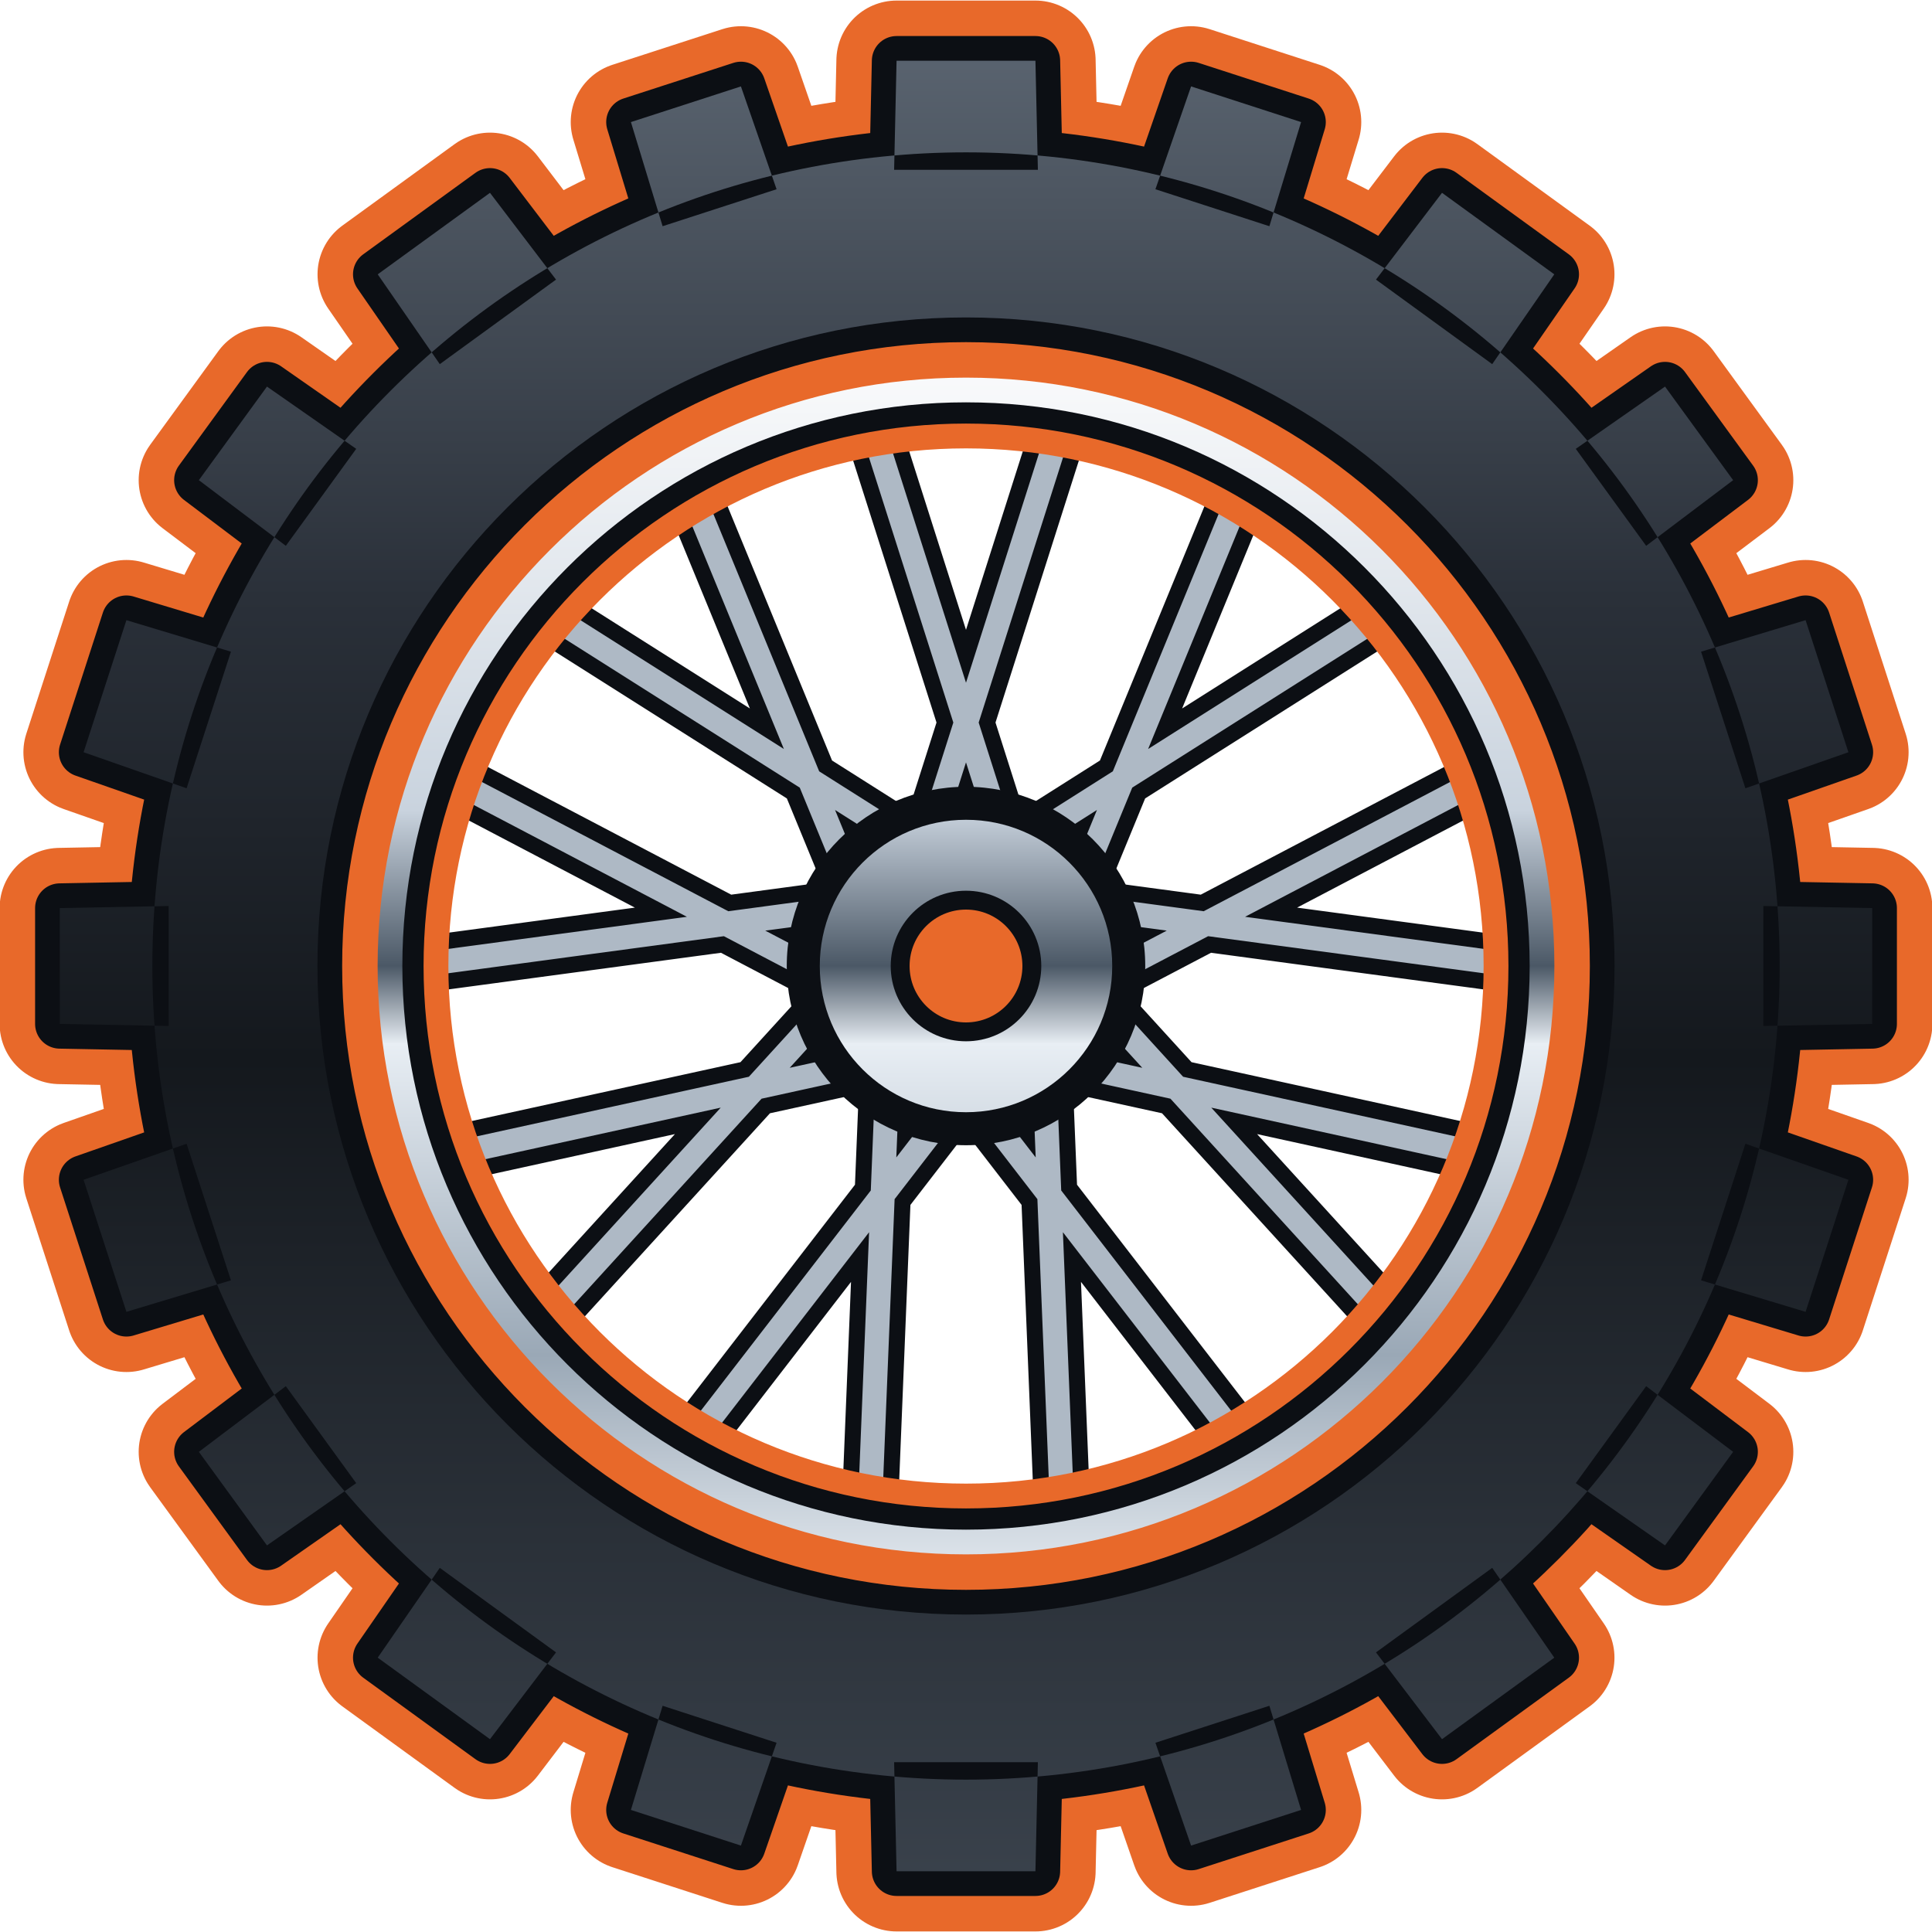
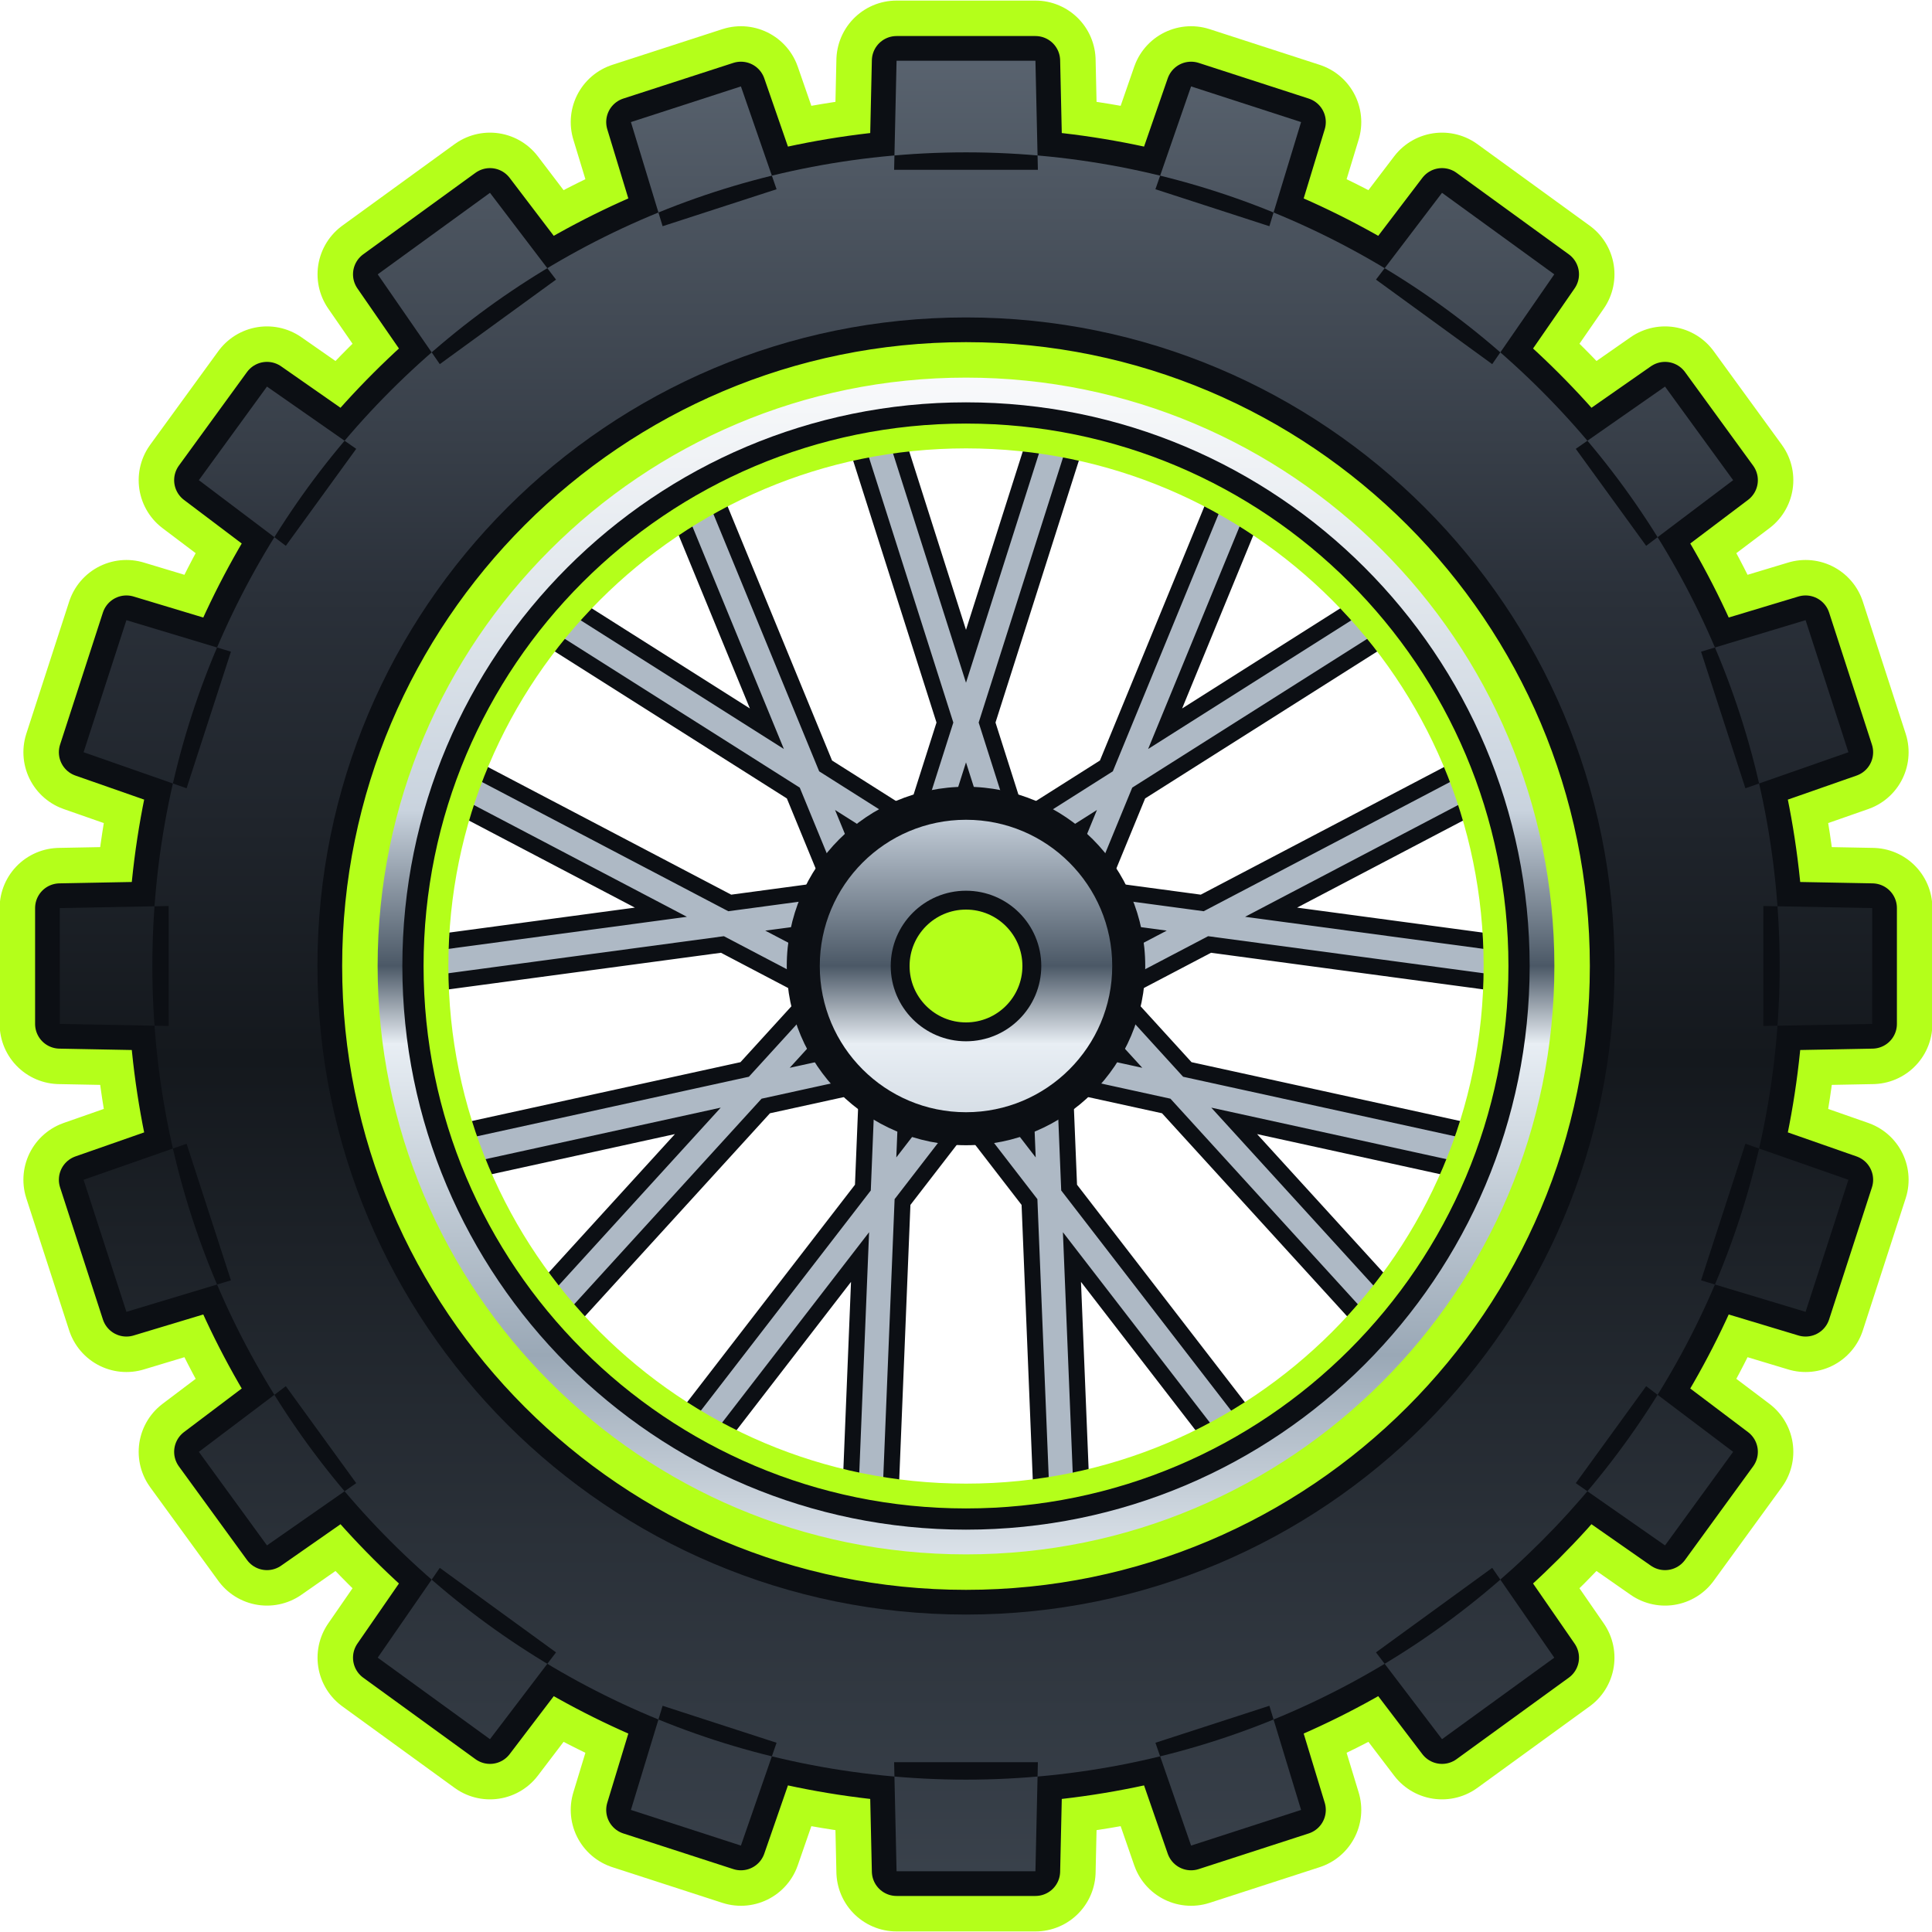
<svg xmlns="http://www.w3.org/2000/svg" viewBox="0 0 1024 1024" width="1024" height="1024">
  <defs>
    <linearGradient id="ch" x1="0" y1="168.25" x2="0" y2="855.75" gradientUnits="userSpaceOnUse">
      <stop offset="0" stop-color="#ffffff" />
      <stop offset=".38" stop-color="#c9d3de" />
      <stop offset=".5" stop-color="#4b5866" />
      <stop offset=".56" stop-color="#e8eef4" />
      <stop offset=".8" stop-color="#9aa8b6" />
      <stop offset="1" stop-color="#eef3f8" />
    </linearGradient>
    <linearGradient id="rb" x1="0" y1="23" x2="0" y2="1001" gradientUnits="userSpaceOnUse">
      <stop offset="0" stop-color="#5a6470" />
      <stop offset=".3" stop-color="#2a3039" />
      <stop offset=".55" stop-color="#14181d" />
      <stop offset="1" stop-color="#3a424c" />
    </linearGradient>
  </defs>
  <path d="M564.9,479.6 L805.8,512.0 M550.6,560.5 L788.0,612.5 M573.3,521.2 L737.0,700.8 M510.4,574.0 L658.9,766.4 M553.1,558.4 L563.0,801.3 M470.9,558.4 L461.0,801.3 M513.6,574.0 L365.1,766.4 M450.7,521.2 L287.0,700.8 M473.4,560.5 L236.0,612.5 M459.1,479.6 L218.2,512.0 M451.2,524.4 L236.0,411.5 M492.3,453.2 L287.0,323.2 M457.5,482.4 L365.1,257.6 M534.7,454.3 L461.0,222.7 M489.3,454.3 L563.0,222.7 M566.5,482.4 L658.9,257.6 M531.7,453.2 L737.0,323.2 M572.8,524.4 L788.0,411.5" stroke="#0c0f14" stroke-width="29.8" stroke-linecap="round" />
  <path d="M564.9,479.6 L805.8,512.0 M550.6,560.5 L788.0,612.5 M573.3,521.2 L737.0,700.8 M510.4,574.0 L658.9,766.4 M553.1,558.4 L563.0,801.3 M470.9,558.4 L461.0,801.3 M513.6,574.0 L365.1,766.4 M450.7,521.2 L287.0,700.8 M473.4,560.5 L236.0,612.5 M459.1,479.6 L218.2,512.0 M451.2,524.4 L236.0,411.5 M492.3,453.2 L287.0,323.2 M457.5,482.4 L365.1,257.6 M534.7,454.3 L461.0,222.7 M489.3,454.3 L563.0,222.7 M566.5,482.4 L658.9,257.6 M531.7,453.2 L737.0,323.2 M572.8,524.4 L788.0,411.5" stroke="#aeb9c5" stroke-width="12.8" stroke-linecap="round" />
-   <path fill-rule="evenodd" d="M173.25,512 a338.75,338.75 0 1,0 677.5,0 a338.75,338.75 0 1,0 -677.5,0Z M213.25,512 a298.75,298.75 0 1,1 597.5,0 a298.75,298.75 0 1,1 -597.5,0Z" fill="#e8692a" stroke="#e8692a" stroke-width="48.8" stroke-linejoin="round" />
+   <path fill-rule="evenodd" d="M173.25,512 a338.75,338.75 0 1,0 677.5,0 a338.75,338.75 0 1,0 -677.5,0Z M213.25,512 a298.75,298.75 0 1,1 597.5,0 a298.75,298.75 0 1,1 -597.5,0Z" fill="#b4ff1a" stroke="#b4ff1a" stroke-width="48.8" stroke-linejoin="round" />
  <path fill-rule="evenodd" d="M173.25,512 a338.75,338.75 0 1,0 677.5,0 a338.75,338.75 0 1,0 -677.5,0Z M213.25,512 a298.75,298.75 0 1,1 597.5,0 a298.75,298.75 0 1,1 -597.5,0Z" fill="#0c0f14" stroke="#0c0f14" stroke-width="22.5" stroke-linejoin="round" />
  <path fill-rule="evenodd" d="M173.25,512 a338.75,338.75 0 1,0 677.5,0 a338.75,338.75 0 1,0 -677.5,0Z M213.25,512 a298.75,298.75 0 1,1 597.5,0 a298.75,298.75 0 1,1 -597.5,0Z" fill="url(#ch)" />
-   <path fill-rule="evenodd" d="M80.75,512 a431.25,431.25 0 1,0 862.5,0 a431.25,431.25 0 1,0 -862.5,0Z M168.25,512 a343.75,343.75 0 1,1 687.5,0 a343.75,343.75 0 1,1 -687.5,0Z M934.6,480.2 L992.3,481.3 L992.3,542.7 L934.6,543.8Z M925.1,606.2 L979.7,625.3 L957.0,695.3 L901.6,678.6Z M872.5,734.7 L918.6,769.5 L882.5,819.1 L835.2,786.1Z M790.9,831.0 L823.8,878.6 L764.3,921.8 L729.3,875.8Z M672.8,904.1 L689.6,959.3 L631.3,978.2 L612.4,923.7Z M550.1,934.0 L548.8,991.8 L475.2,991.8 L473.9,934.0Z M411.6,923.7 L392.7,978.2 L334.4,959.3 L351.2,904.1Z M294.7,875.8 L259.7,921.8 L200.2,878.6 L233.1,831.0Z M188.8,786.1 L141.5,819.1 L105.4,769.5 L151.5,734.7Z M122.4,678.6 L67.0,695.3 L44.3,625.3 L98.9,606.2Z M89.4,543.8 L31.7,542.7 L31.7,481.3 L89.4,480.2Z M98.9,417.8 L44.3,398.7 L67.0,328.7 L122.4,345.4Z M151.5,289.3 L105.4,254.5 L141.5,204.9 L188.8,237.9Z M233.1,193.0 L200.2,145.4 L259.7,102.2 L294.7,148.2Z M351.2,119.9 L334.4,64.7 L392.7,45.8 L411.6,100.3Z M473.9,90.0 L475.2,32.2 L548.8,32.2 L550.1,90.0Z M612.4,100.3 L631.3,45.8 L689.6,64.7 L672.8,119.9Z M729.3,148.2 L764.3,102.2 L823.8,145.4 L790.9,193.0Z M835.2,237.9 L882.5,204.9 L918.6,254.5 L872.5,289.3Z M901.6,345.4 L957.0,328.7 L979.7,398.7 L925.1,417.8Z" fill="#e8692a" stroke="#e8692a" stroke-width="63.8" stroke-linejoin="round" />
+   <path fill-rule="evenodd" d="M80.75,512 a431.25,431.25 0 1,0 862.5,0 a431.25,431.25 0 1,0 -862.5,0Z M168.25,512 a343.75,343.75 0 1,1 687.5,0 a343.75,343.75 0 1,1 -687.5,0Z M934.6,480.2 L992.3,481.3 L992.3,542.7 L934.6,543.8Z M925.1,606.2 L979.7,625.3 L957.0,695.3 L901.6,678.6Z M872.5,734.7 L918.6,769.5 L882.5,819.1 L835.2,786.1Z M790.9,831.0 L823.8,878.6 L764.3,921.8 L729.3,875.8Z M672.8,904.1 L689.6,959.3 L631.3,978.2 L612.4,923.7Z M550.1,934.0 L548.8,991.8 L475.2,991.8 L473.9,934.0Z M411.6,923.7 L392.7,978.2 L334.4,959.3 L351.2,904.1Z M294.7,875.8 L259.7,921.8 L200.2,878.6 L233.1,831.0Z M188.8,786.1 L141.5,819.1 L105.4,769.5 L151.5,734.7Z M122.4,678.6 L67.0,695.3 L44.3,625.3 L98.9,606.2Z M89.4,543.8 L31.7,542.7 L31.7,481.3 L89.4,480.2Z M98.9,417.8 L44.3,398.7 L67.0,328.7 L122.4,345.4Z M151.5,289.3 L105.4,254.5 L141.5,204.9 L188.8,237.9Z M233.1,193.0 L200.2,145.4 L259.7,102.2 L294.7,148.2Z M351.2,119.9 L334.4,64.7 L392.7,45.8 L411.6,100.3Z M473.9,90.0 L475.2,32.2 L548.8,32.2 L550.1,90.0Z M612.4,100.3 L631.3,45.8 L689.6,64.7 L672.8,119.9Z M729.3,148.2 L764.3,102.2 L823.8,145.4 L790.9,193.0Z M835.2,237.9 L882.5,204.9 L918.6,254.5 L872.5,289.3Z M901.6,345.4 L957.0,328.7 L979.7,398.7 L925.1,417.8Z" fill="#b4ff1a" stroke="#b4ff1a" stroke-width="63.8" stroke-linejoin="round" />
  <path fill-rule="evenodd" d="M80.75,512 a431.25,431.25 0 1,0 862.5,0 a431.25,431.25 0 1,0 -862.5,0Z M168.25,512 a343.75,343.75 0 1,1 687.5,0 a343.75,343.75 0 1,1 -687.5,0Z M934.6,480.2 L992.3,481.3 L992.3,542.7 L934.6,543.8Z M925.1,606.2 L979.7,625.3 L957.0,695.3 L901.6,678.6Z M872.5,734.7 L918.6,769.5 L882.5,819.1 L835.2,786.1Z M790.9,831.0 L823.8,878.6 L764.3,921.8 L729.3,875.8Z M672.8,904.1 L689.6,959.3 L631.3,978.2 L612.4,923.7Z M550.1,934.0 L548.8,991.8 L475.2,991.8 L473.9,934.0Z M411.6,923.7 L392.7,978.2 L334.4,959.3 L351.2,904.1Z M294.7,875.8 L259.7,921.8 L200.2,878.6 L233.1,831.0Z M188.8,786.1 L141.5,819.1 L105.4,769.5 L151.5,734.7Z M122.4,678.6 L67.0,695.3 L44.3,625.3 L98.9,606.2Z M89.4,543.8 L31.7,542.7 L31.7,481.3 L89.4,480.2Z M98.9,417.8 L44.3,398.7 L67.0,328.7 L122.4,345.4Z M151.5,289.3 L105.4,254.5 L141.5,204.9 L188.8,237.9Z M233.1,193.0 L200.2,145.4 L259.7,102.2 L294.7,148.2Z M351.2,119.9 L334.4,64.7 L392.7,45.8 L411.6,100.3Z M473.9,90.0 L475.2,32.2 L548.8,32.2 L550.1,90.0Z M612.4,100.3 L631.3,45.8 L689.6,64.7 L672.8,119.9Z M729.3,148.2 L764.3,102.2 L823.8,145.4 L790.9,193.0Z M835.2,237.9 L882.5,204.9 L918.6,254.5 L872.5,289.3Z M901.6,345.4 L957.0,328.7 L979.7,398.7 L925.1,417.8Z" fill="#0c0f14" stroke="#0c0f14" stroke-width="26.2" stroke-linejoin="round" />
  <path fill-rule="evenodd" d="M80.75,512 a431.25,431.25 0 1,0 862.5,0 a431.25,431.25 0 1,0 -862.5,0Z M168.25,512 a343.75,343.75 0 1,1 687.5,0 a343.75,343.75 0 1,1 -687.5,0Z M934.6,480.2 L992.3,481.3 L992.3,542.7 L934.6,543.8Z M925.1,606.2 L979.7,625.3 L957.0,695.3 L901.6,678.6Z M872.5,734.7 L918.6,769.5 L882.5,819.1 L835.2,786.1Z M790.9,831.0 L823.8,878.6 L764.3,921.8 L729.3,875.8Z M672.8,904.1 L689.6,959.3 L631.3,978.2 L612.4,923.7Z M550.1,934.0 L548.8,991.8 L475.2,991.8 L473.9,934.0Z M411.6,923.7 L392.7,978.2 L334.4,959.3 L351.2,904.1Z M294.7,875.8 L259.7,921.8 L200.2,878.6 L233.1,831.0Z M188.8,786.1 L141.5,819.1 L105.4,769.5 L151.5,734.7Z M122.4,678.6 L67.0,695.3 L44.3,625.3 L98.9,606.2Z M89.4,543.8 L31.7,542.7 L31.7,481.3 L89.4,480.2Z M98.9,417.8 L44.3,398.7 L67.0,328.7 L122.4,345.4Z M151.5,289.3 L105.4,254.5 L141.5,204.9 L188.8,237.9Z M233.1,193.0 L200.2,145.4 L259.7,102.2 L294.7,148.2Z M351.2,119.9 L334.4,64.7 L392.7,45.8 L411.6,100.3Z M473.9,90.0 L475.2,32.2 L548.8,32.2 L550.1,90.0Z M612.4,100.3 L631.3,45.8 L689.6,64.7 L672.8,119.9Z M729.3,148.2 L764.3,102.2 L823.8,145.4 L790.9,193.0Z M835.2,237.9 L882.5,204.9 L918.6,254.5 L872.5,289.3Z M901.6,345.4 L957.0,328.7 L979.7,398.7 L925.1,417.8Z" fill="url(#rb)" />
  <circle cx="512" cy="512" r="95.0" fill="#0c0f14" />
  <circle cx="512" cy="512" r="77.5" fill="url(#ch)" />
-   <circle cx="512" cy="512" r="34.9" fill="#e8692a" stroke="#0c0f14" stroke-width="10.0" />
+   <circle cx="512" cy="512" r="34.9" fill="#b4ff1a" stroke="#0c0f14" stroke-width="10.0" />
</svg>
